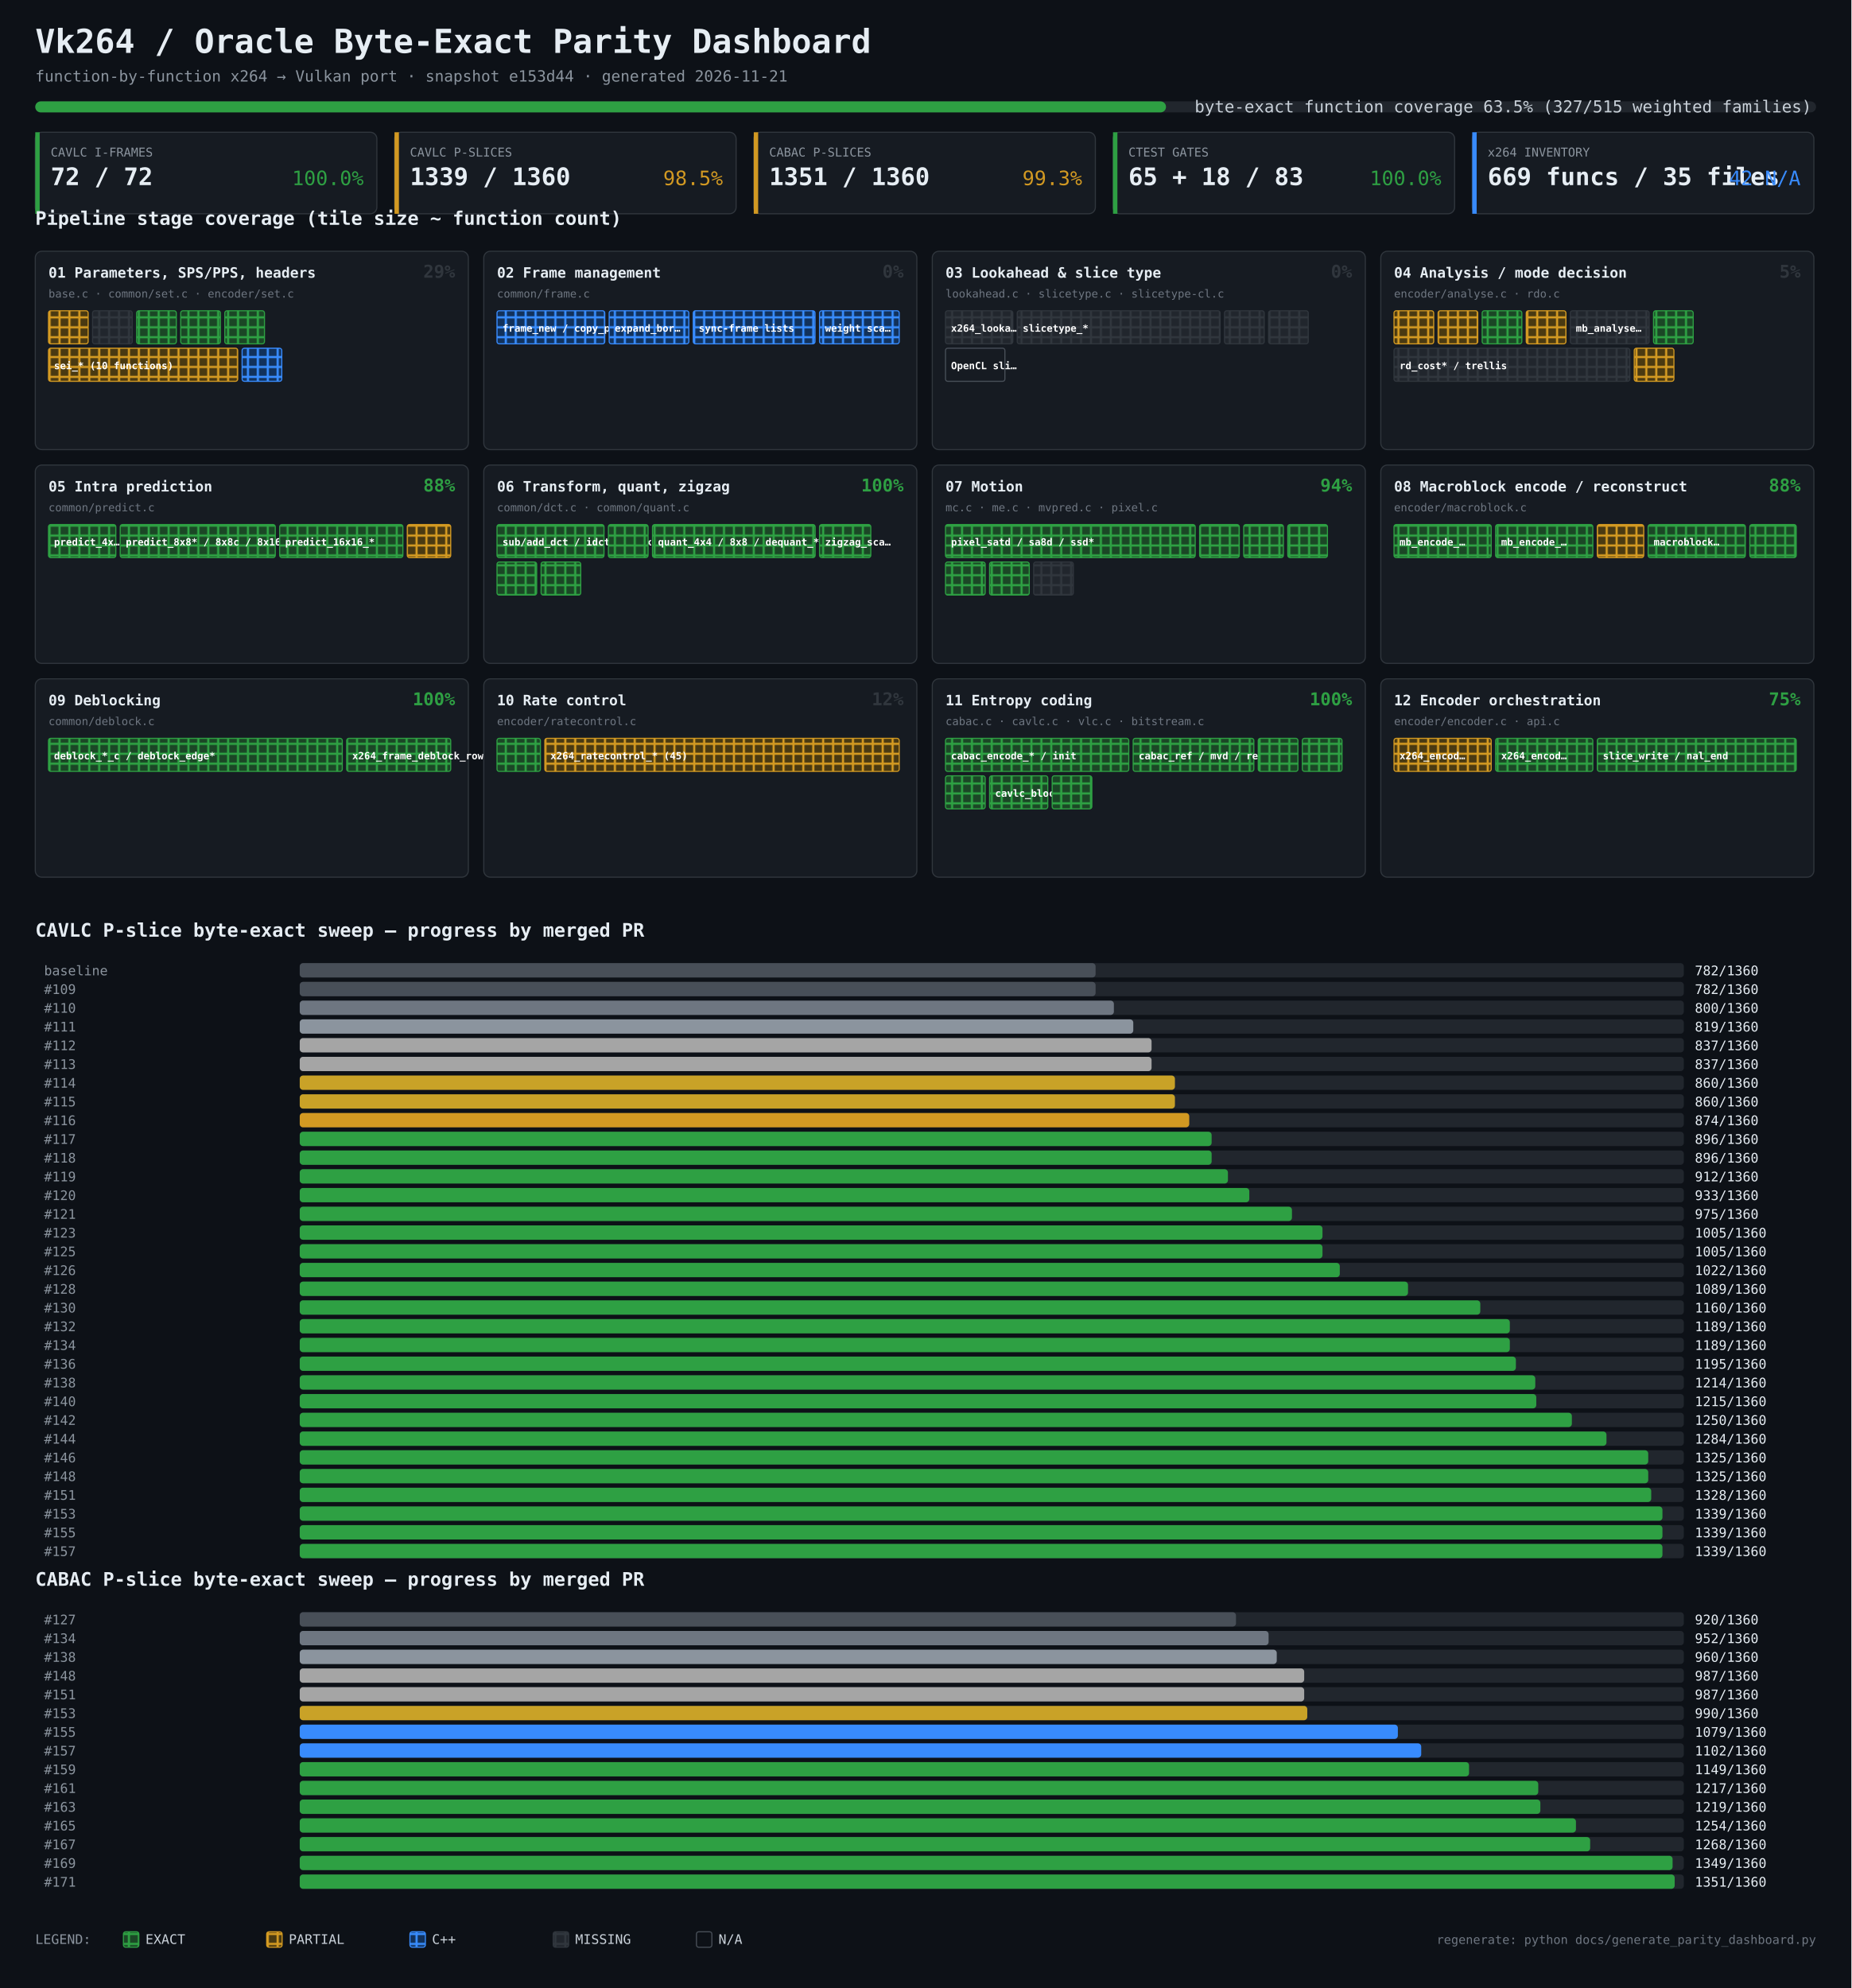
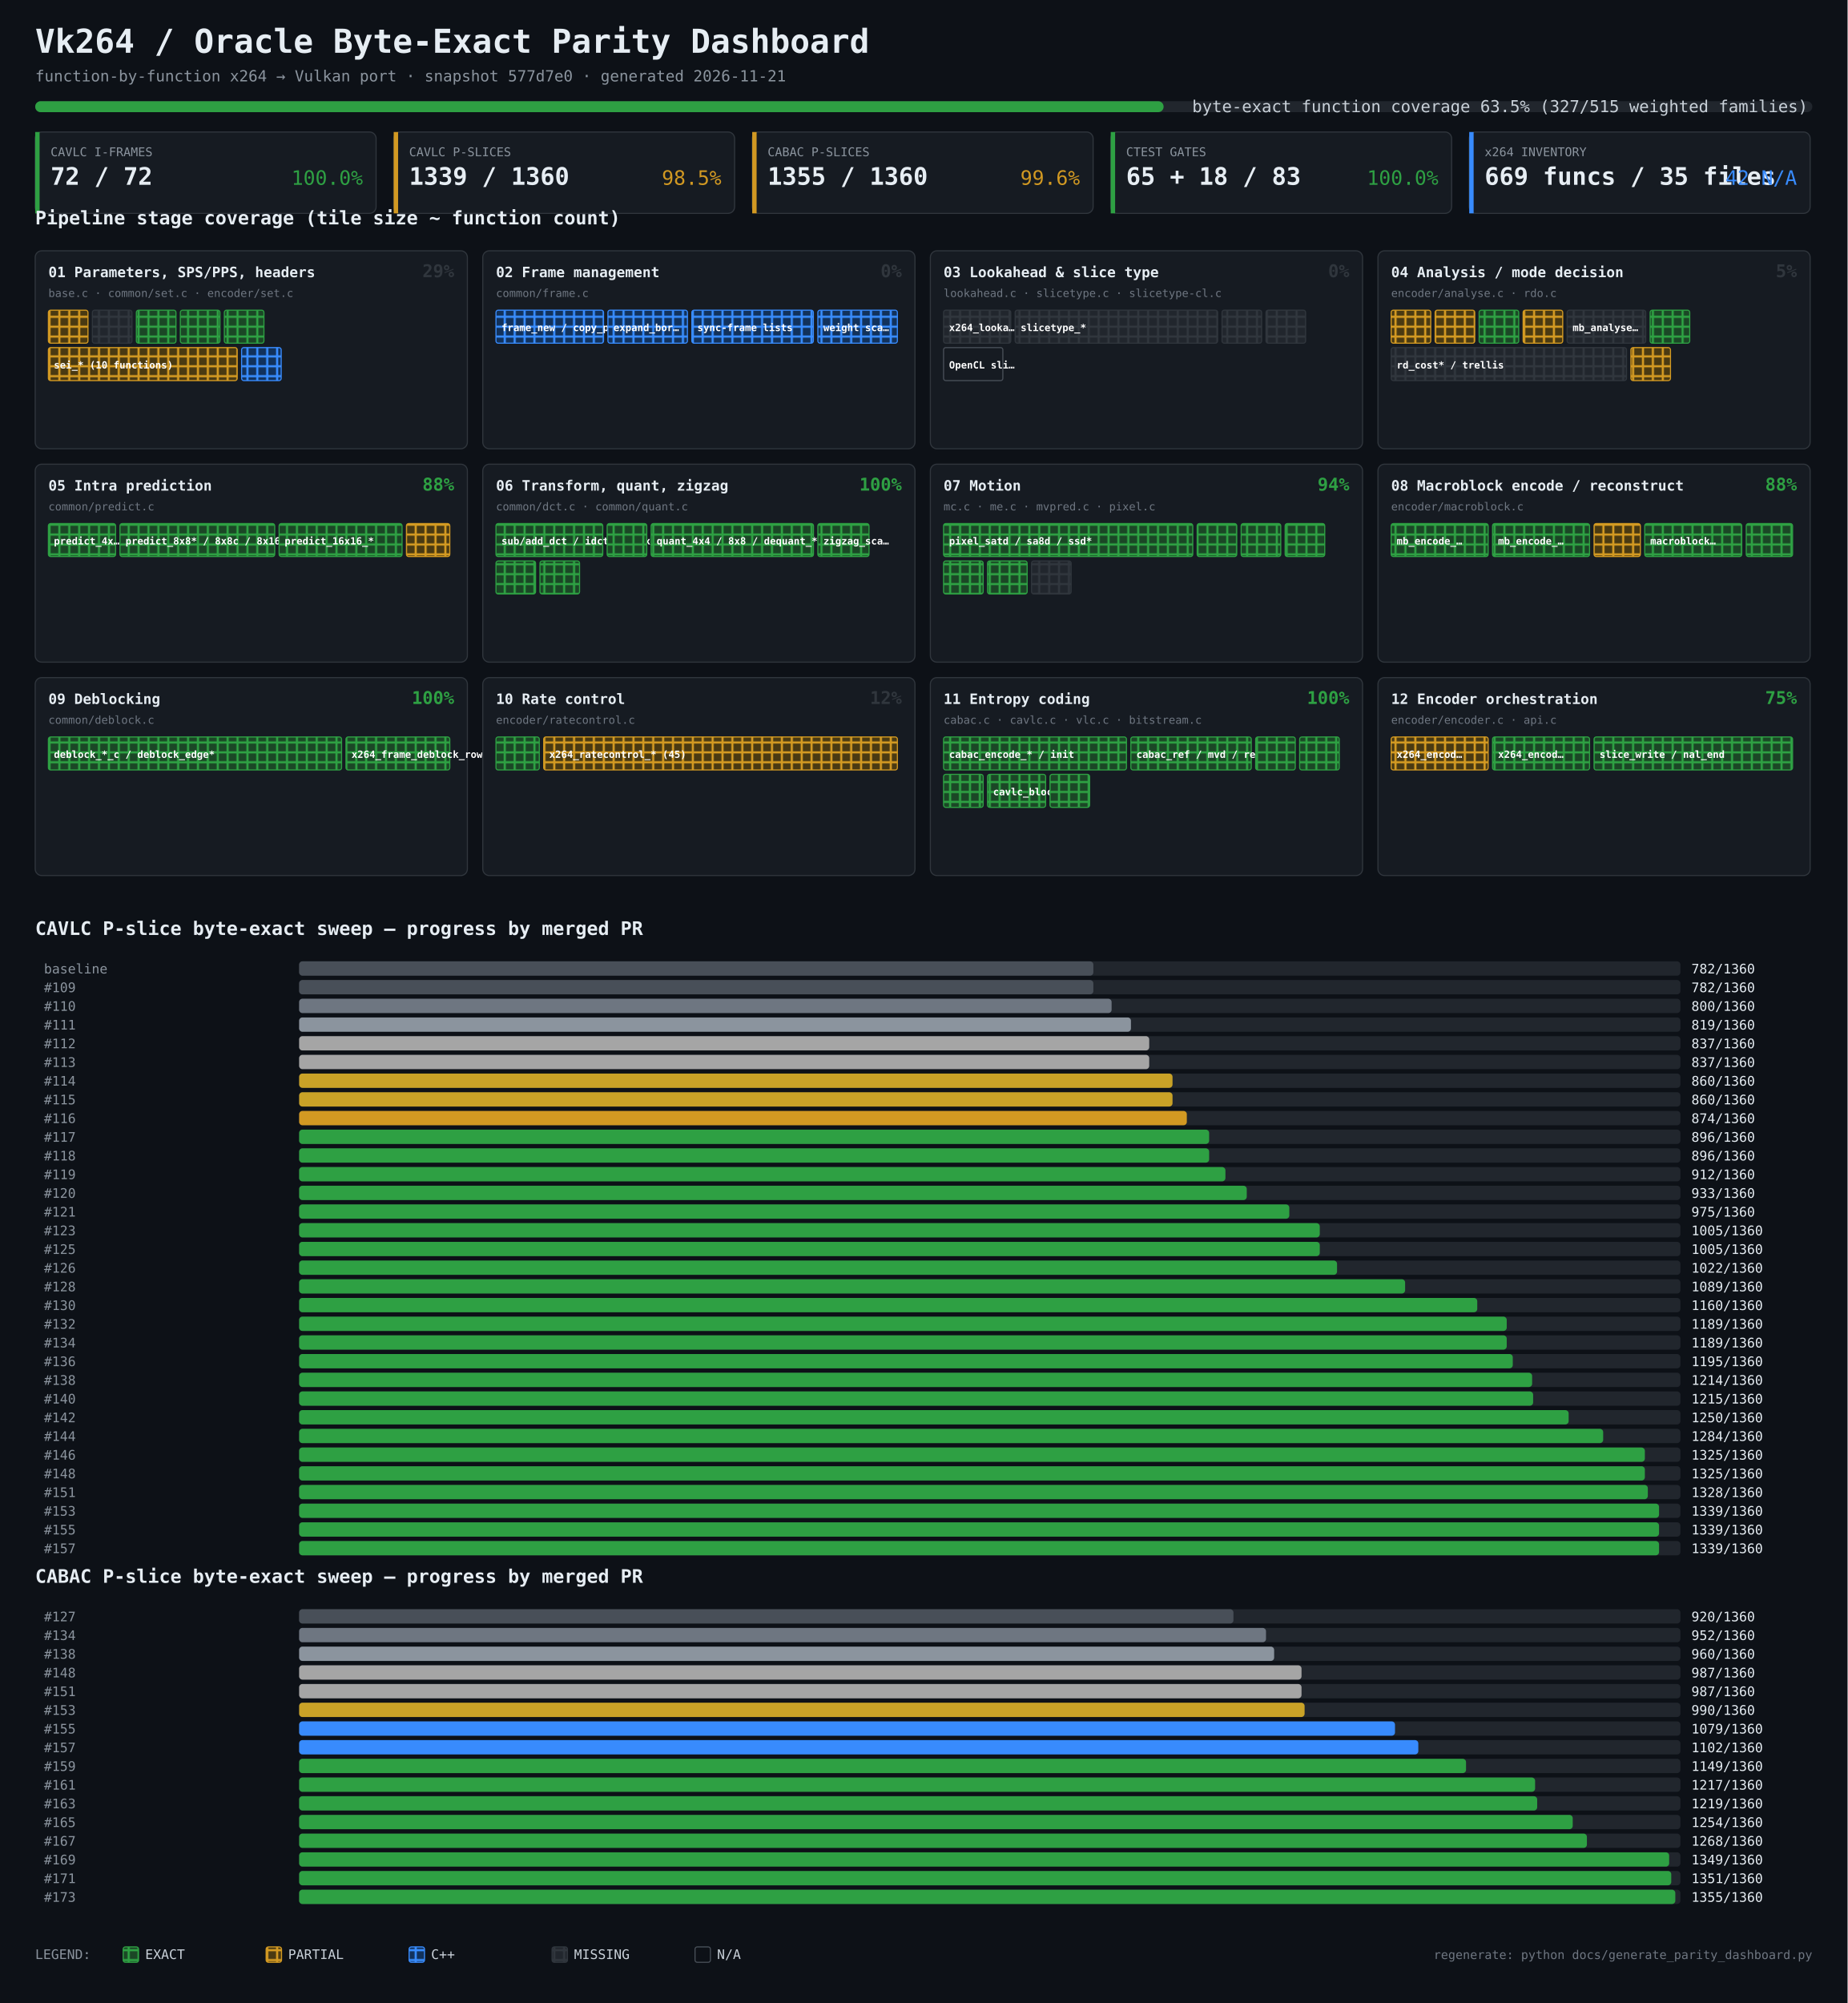
- <svg xmlns="http://www.w3.org/2000/svg" width="1680" height="1804" viewBox="0 0 1680 1804" font-family="Consolas, SFMono-Regular, Menlo, monospace">
+ <svg xmlns="http://www.w3.org/2000/svg" width="1680" height="1821" viewBox="0 0 1680 1821" font-family="Consolas, SFMono-Regular, Menlo, monospace">
  <defs>
    <pattern id="grid-exact" width="9" height="9" patternUnits="userSpaceOnUse">
      <rect width="9" height="9" fill="#2ea043" />
      <rect x="1" y="1" width="7" height="7" fill="#1b4726" />
    </pattern>
    <pattern id="grid-partial" width="9" height="9" patternUnits="userSpaceOnUse">
      <rect width="9" height="9" fill="#d29922" />
      <rect x="1" y="1" width="7" height="7" fill="#4a3a12" />
    </pattern>
    <pattern id="grid-cpp" width="9" height="9" patternUnits="userSpaceOnUse">
      <rect width="9" height="9" fill="#388bfd" />
      <rect x="1" y="1" width="7" height="7" fill="#12325c" />
    </pattern>
    <pattern id="grid-missing" width="9" height="9" patternUnits="userSpaceOnUse">
      <rect width="9" height="9" fill="#30363d" />
      <rect x="1" y="1" width="7" height="7" fill="#21262d" />
    </pattern>
    <pattern id="grid-na" width="9" height="9" patternUnits="userSpaceOnUse">
      <rect width="9" height="9" fill="#484f58" />
      <rect x="1" y="1" width="7" height="7" fill="#262b33" />
    </pattern>
  </defs>
-   <rect width="1680" height="1804" fill="#0d1117" />
+   <rect width="1680" height="1821" fill="#0d1117" />
  <text x="32" y="48" fill="#e6edf3" font-size="30" font-weight="bold">Vk264 / Oracle Byte-Exact Parity Dashboard</text>
-   <text x="32" y="74" fill="#8b949e" font-size="14">function-by-function x264 → Vulkan port · snapshot e153d44 · generated 2026-11-21</text>
+   <text x="32" y="74" fill="#8b949e" font-size="14">function-by-function x264 → Vulkan port · snapshot 577d7e0 · generated 2026-11-21</text>
  <rect x="32" y="92" width="1616" height="10" fill="#21262d" rx="5" />
  <rect x="32" y="92" width="1026.1" height="10" fill="#2ea043" rx="5" />
  <text x="1644" y="102" fill="#c9d1d9" font-size="15" text-anchor="end">byte-exact function coverage 63.5% (327/515 weighted families)</text>
  <rect x="32" y="120" width="310" height="74" fill="#161b22" stroke="#30363d" rx="6" />
  <rect x="32" y="120" width="4" height="74" fill="#2ea043" />
  <text x="46" y="142" fill="#8b949e" font-size="11">CAVLC I-FRAMES</text>
  <text x="46" y="168" fill="#e6edf3" font-size="22" font-weight="bold">72 / 72</text>
  <text x="330" y="168" fill="#2ea043" font-size="18" text-anchor="end">100.0%</text>
  <rect x="358" y="120" width="310" height="74" fill="#161b22" stroke="#30363d" rx="6" />
  <rect x="358" y="120" width="4" height="74" fill="#d29922" />
  <text x="372" y="142" fill="#8b949e" font-size="11">CAVLC P-SLICES</text>
  <text x="372" y="168" fill="#e6edf3" font-size="22" font-weight="bold">1339 / 1360</text>
  <text x="656" y="168" fill="#d29922" font-size="18" text-anchor="end">98.5%</text>
  <rect x="684" y="120" width="310" height="74" fill="#161b22" stroke="#30363d" rx="6" />
  <rect x="684" y="120" width="4" height="74" fill="#d29922" />
  <text x="698" y="142" fill="#8b949e" font-size="11">CABAC P-SLICES</text>
-   <text x="698" y="168" fill="#e6edf3" font-size="22" font-weight="bold">1351 / 1360</text>
-   <text x="982" y="168" fill="#d29922" font-size="18" text-anchor="end">99.3%</text>
+   <text x="698" y="168" fill="#e6edf3" font-size="22" font-weight="bold">1355 / 1360</text>
+   <text x="982" y="168" fill="#d29922" font-size="18" text-anchor="end">99.6%</text>
  <rect x="1010" y="120" width="310" height="74" fill="#161b22" stroke="#30363d" rx="6" />
  <rect x="1010" y="120" width="4" height="74" fill="#2ea043" />
  <text x="1024" y="142" fill="#8b949e" font-size="11">CTEST GATES</text>
  <text x="1024" y="168" fill="#e6edf3" font-size="22" font-weight="bold">65 + 18 / 83</text>
  <text x="1308" y="168" fill="#2ea043" font-size="18" text-anchor="end">100.0%</text>
  <rect x="1336" y="120" width="310" height="74" fill="#161b22" stroke="#30363d" rx="6" />
  <rect x="1336" y="120" width="4" height="74" fill="#388bfd" />
  <text x="1350" y="142" fill="#8b949e" font-size="11">x264 INVENTORY</text>
  <text x="1350" y="168" fill="#e6edf3" font-size="22" font-weight="bold">669 funcs / 35 files</text>
  <text x="1634" y="168" fill="#388bfd" font-size="18" text-anchor="end">42 N/A</text>
  <text x="32" y="204" fill="#e6edf3" font-size="17" font-weight="bold">Pipeline stage coverage (tile size ~ function count)</text>
  <rect x="32" y="228" width="393" height="180" fill="#161b22" stroke="#30363d" rx="6" />
  <text x="44" y="252" fill="#e6edf3" font-size="13" font-weight="bold">01  Parameters, SPS/PPS, headers</text>
  <text x="44" y="270" fill="#6e7681" font-size="10">base.c · common/set.c · encoder/set.c</text>
  <text x="413" y="252" fill="#30363d" font-size="16" font-weight="bold" text-anchor="end">29%</text>
  <rect x="44.0" y="282" width="36.0" height="30" fill="url(#grid-partial)" stroke="#d29922" rx="2" />
  <rect x="84.0" y="282" width="36.0" height="30" fill="url(#grid-missing)" stroke="#30363d" rx="2" />
  <rect x="124.0" y="282" width="36.0" height="30" fill="url(#grid-exact)" stroke="#2ea043" rx="2" />
  <rect x="164.0" y="282" width="36.0" height="30" fill="url(#grid-exact)" stroke="#2ea043" rx="2" />
  <rect x="204.0" y="282" width="36.0" height="30" fill="url(#grid-exact)" stroke="#2ea043" rx="2" />
  <rect x="44.0" y="316" width="171.7" height="30" fill="url(#grid-partial)" stroke="#d29922" rx="2" />
  <text x="49.0" y="335" fill="#ffffff" font-size="9" font-weight="bold">sei_* (10 functions)</text>
  <rect x="219.7" y="316" width="36.0" height="30" fill="url(#grid-cpp)" stroke="#388bfd" rx="2" />
  <rect x="439" y="228" width="393" height="180" fill="#161b22" stroke="#30363d" rx="6" />
  <text x="451" y="252" fill="#e6edf3" font-size="13" font-weight="bold">02  Frame management</text>
  <text x="451" y="270" fill="#6e7681" font-size="10">common/frame.c</text>
  <text x="820" y="252" fill="#30363d" font-size="16" font-weight="bold" text-anchor="end">0%</text>
  <rect x="451.0" y="282" width="97.8" height="30" fill="url(#grid-cpp)" stroke="#388bfd" rx="2" />
  <text x="456.0" y="301" fill="#ffffff" font-size="9" font-weight="bold">frame_new / copy_picture</text>
  <rect x="552.8" y="282" width="72.3" height="30" fill="url(#grid-cpp)" stroke="#388bfd" rx="2" />
  <text x="557.8" y="301" fill="#ffffff" font-size="9" font-weight="bold">expand_bor…</text>
  <rect x="629.1" y="282" width="110.5" height="30" fill="url(#grid-cpp)" stroke="#388bfd" rx="2" />
  <text x="634.1" y="301" fill="#ffffff" font-size="9" font-weight="bold">sync-frame lists</text>
  <rect x="743.7" y="282" width="72.3" height="30" fill="url(#grid-cpp)" stroke="#388bfd" rx="2" />
  <text x="748.7" y="301" fill="#ffffff" font-size="9" font-weight="bold">weight sca…</text>
  <rect x="846" y="228" width="393" height="180" fill="#161b22" stroke="#30363d" rx="6" />
  <text x="858" y="252" fill="#e6edf3" font-size="13" font-weight="bold">03  Lookahead &amp; slice type</text>
  <text x="858" y="270" fill="#6e7681" font-size="10">lookahead.c · slicetype.c · slicetype-cl.c</text>
  <text x="1227" y="252" fill="#30363d" font-size="16" font-weight="bold" text-anchor="end">0%</text>
  <rect x="858.0" y="282" width="61.1" height="30" fill="url(#grid-missing)" stroke="#30363d" rx="2" />
  <text x="863.0" y="301" fill="#ffffff" font-size="9" font-weight="bold">x264_looka…</text>
  <rect x="923.1" y="282" width="184.1" height="30" fill="url(#grid-missing)" stroke="#30363d" rx="2" />
  <text x="928.1" y="301" fill="#ffffff" font-size="9" font-weight="bold">slicetype_*</text>
  <rect x="1111.2" y="282" width="36.0" height="30" fill="url(#grid-missing)" stroke="#30363d" rx="2" />
  <rect x="1151.2" y="282" width="36.0" height="30" fill="url(#grid-missing)" stroke="#30363d" rx="2" />
  <rect x="858.0" y="316" width="53.9" height="30" fill="url(#grid-n/a)" stroke="#484f58" rx="2" />
  <text x="863.0" y="335" fill="#ffffff" font-size="9" font-weight="bold">OpenCL sli…</text>
  <rect x="1253" y="228" width="393" height="180" fill="#161b22" stroke="#30363d" rx="6" />
  <text x="1265" y="252" fill="#e6edf3" font-size="13" font-weight="bold">04  Analysis / mode decision</text>
  <text x="1265" y="270" fill="#6e7681" font-size="10">encoder/analyse.c · rdo.c</text>
  <text x="1634" y="252" fill="#30363d" font-size="16" font-weight="bold" text-anchor="end">5%</text>
  <rect x="1265.0" y="282" width="36.0" height="30" fill="url(#grid-partial)" stroke="#d29922" rx="2" />
  <rect x="1305.0" y="282" width="36.0" height="30" fill="url(#grid-partial)" stroke="#d29922" rx="2" />
  <rect x="1345.0" y="282" width="36.0" height="30" fill="url(#grid-exact)" stroke="#2ea043" rx="2" />
  <rect x="1385.0" y="282" width="36.0" height="30" fill="url(#grid-partial)" stroke="#d29922" rx="2" />
  <rect x="1425.0" y="282" width="71.5" height="30" fill="url(#grid-missing)" stroke="#30363d" rx="2" />
  <text x="1430.0" y="301" fill="#ffffff" font-size="9" font-weight="bold">mb_analyse…</text>
  <rect x="1500.5" y="282" width="36.0" height="30" fill="url(#grid-exact)" stroke="#2ea043" rx="2" />
  <rect x="1265.0" y="316" width="214.0" height="30" fill="url(#grid-missing)" stroke="#30363d" rx="2" />
  <text x="1270.0" y="335" fill="#ffffff" font-size="9" font-weight="bold">rd_cost* / trellis</text>
  <rect x="1483.0" y="316" width="36.0" height="30" fill="url(#grid-partial)" stroke="#d29922" rx="2" />
  <rect x="32" y="422" width="393" height="180" fill="#161b22" stroke="#30363d" rx="6" />
  <text x="44" y="446" fill="#e6edf3" font-size="13" font-weight="bold">05  Intra prediction</text>
  <text x="44" y="464" fill="#6e7681" font-size="10">common/predict.c</text>
  <text x="413" y="446" fill="#2ea043" font-size="16" font-weight="bold" text-anchor="end">88%</text>
  <rect x="44.0" y="476" width="61.1" height="30" fill="url(#grid-exact)" stroke="#2ea043" rx="2" />
  <text x="49.0" y="495" fill="#ffffff" font-size="9" font-weight="bold">predict_4x…</text>
  <rect x="109.1" y="476" width="140.7" height="30" fill="url(#grid-exact)" stroke="#2ea043" rx="2" />
  <text x="114.1" y="495" fill="#ffffff" font-size="9" font-weight="bold">predict_8x8* / 8x8c / 8x16c</text>
  <rect x="253.8" y="476" width="111.8" height="30" fill="url(#grid-exact)" stroke="#2ea043" rx="2" />
  <text x="258.8" y="495" fill="#ffffff" font-size="9" font-weight="bold">predict_16x16_*</text>
  <rect x="369.6" y="476" width="39.4" height="30" fill="url(#grid-partial)" stroke="#d29922" rx="2" />
  <rect x="439" y="422" width="393" height="180" fill="#161b22" stroke="#30363d" rx="6" />
  <text x="451" y="446" fill="#e6edf3" font-size="13" font-weight="bold">06  Transform, quant, zigzag</text>
  <text x="451" y="464" fill="#6e7681" font-size="10">common/dct.c · common/quant.c</text>
  <text x="820" y="446" fill="#2ea043" font-size="16" font-weight="bold" text-anchor="end">100%</text>
  <rect x="451.0" y="476" width="97.1" height="30" fill="url(#grid-exact)" stroke="#2ea043" rx="2" />
  <text x="456.0" y="495" fill="#ffffff" font-size="9" font-weight="bold">sub/add_dct / idct 4x4,8x8,16x16</text>
  <rect x="552.1" y="476" width="36.0" height="30" fill="url(#grid-exact)" stroke="#2ea043" rx="2" />
  <rect x="592.1" y="476" width="147.6" height="30" fill="url(#grid-exact)" stroke="#2ea043" rx="2" />
  <text x="597.1" y="495" fill="#ffffff" font-size="9" font-weight="bold">quant_4x4 / 8x8 / dequant_*</text>
  <rect x="743.7" y="476" width="46.5" height="30" fill="url(#grid-exact)" stroke="#2ea043" rx="2" />
  <text x="748.7" y="495" fill="#ffffff" font-size="9" font-weight="bold">zigzag_sca…</text>
  <rect x="451.0" y="510" width="36.0" height="30" fill="url(#grid-exact)" stroke="#2ea043" rx="2" />
  <rect x="491.0" y="510" width="36.0" height="30" fill="url(#grid-exact)" stroke="#2ea043" rx="2" />
  <rect x="846" y="422" width="393" height="180" fill="#161b22" stroke="#30363d" rx="6" />
  <text x="858" y="446" fill="#e6edf3" font-size="13" font-weight="bold">07  Motion</text>
  <text x="858" y="464" fill="#6e7681" font-size="10">mc.c · me.c · mvpred.c · pixel.c</text>
  <text x="1227" y="446" fill="#2ea043" font-size="16" font-weight="bold" text-anchor="end">94%</text>
  <rect x="858.0" y="476" width="226.6" height="30" fill="url(#grid-exact)" stroke="#2ea043" rx="2" />
  <text x="863.0" y="495" fill="#ffffff" font-size="9" font-weight="bold">pixel_satd / sa8d / ssd*</text>
  <rect x="1088.6" y="476" width="36.0" height="30" fill="url(#grid-exact)" stroke="#2ea043" rx="2" />
  <rect x="1128.6" y="476" width="36.0" height="30" fill="url(#grid-exact)" stroke="#2ea043" rx="2" />
  <rect x="1168.6" y="476" width="36.0" height="30" fill="url(#grid-exact)" stroke="#2ea043" rx="2" />
  <rect x="858.0" y="510" width="36.0" height="30" fill="url(#grid-exact)" stroke="#2ea043" rx="2" />
  <rect x="898.0" y="510" width="36.0" height="30" fill="url(#grid-exact)" stroke="#2ea043" rx="2" />
  <rect x="938.0" y="510" width="36.0" height="30" fill="url(#grid-missing)" stroke="#30363d" rx="2" />
  <rect x="1253" y="422" width="393" height="180" fill="#161b22" stroke="#30363d" rx="6" />
  <text x="1265" y="446" fill="#e6edf3" font-size="13" font-weight="bold">08  Macroblock encode / reconstruct</text>
  <text x="1265" y="464" fill="#6e7681" font-size="10">encoder/macroblock.c</text>
  <text x="1634" y="446" fill="#2ea043" font-size="16" font-weight="bold" text-anchor="end">88%</text>
  <rect x="1265.0" y="476" width="88.2" height="30" fill="url(#grid-exact)" stroke="#2ea043" rx="2" />
  <text x="1270.0" y="495" fill="#ffffff" font-size="9" font-weight="bold">mb_encode_…</text>
  <rect x="1357.2" y="476" width="88.2" height="30" fill="url(#grid-exact)" stroke="#2ea043" rx="2" />
  <text x="1362.2" y="495" fill="#ffffff" font-size="9" font-weight="bold">mb_encode_…</text>
  <rect x="1449.5" y="476" width="42.1" height="30" fill="url(#grid-partial)" stroke="#d29922" rx="2" />
  <rect x="1495.6" y="476" width="88.2" height="30" fill="url(#grid-exact)" stroke="#2ea043" rx="2" />
  <text x="1500.6" y="495" fill="#ffffff" font-size="9" font-weight="bold">macroblock…</text>
  <rect x="1587.9" y="476" width="42.1" height="30" fill="url(#grid-exact)" stroke="#2ea043" rx="2" />
  <rect x="32" y="616" width="393" height="180" fill="#161b22" stroke="#30363d" rx="6" />
  <text x="44" y="640" fill="#e6edf3" font-size="13" font-weight="bold">09  Deblocking</text>
  <text x="44" y="658" fill="#6e7681" font-size="10">common/deblock.c</text>
  <text x="413" y="640" fill="#2ea043" font-size="16" font-weight="bold" text-anchor="end">100%</text>
  <rect x="44.0" y="670" width="266.6" height="30" fill="url(#grid-exact)" stroke="#2ea043" rx="2" />
  <text x="49.0" y="689" fill="#ffffff" font-size="9" font-weight="bold">deblock_*_c / deblock_edge*</text>
  <rect x="314.6" y="670" width="94.4" height="30" fill="url(#grid-exact)" stroke="#2ea043" rx="2" />
  <text x="319.6" y="689" fill="#ffffff" font-size="9" font-weight="bold">x264_frame_deblock_row</text>
  <rect x="439" y="616" width="393" height="180" fill="#161b22" stroke="#30363d" rx="6" />
  <text x="451" y="640" fill="#e6edf3" font-size="13" font-weight="bold">10  Rate control</text>
  <text x="451" y="658" fill="#6e7681" font-size="10">encoder/ratecontrol.c</text>
  <text x="820" y="640" fill="#30363d" font-size="16" font-weight="bold" text-anchor="end">12%</text>
  <rect x="451.0" y="670" width="39.4" height="30" fill="url(#grid-exact)" stroke="#2ea043" rx="2" />
  <rect x="494.4" y="670" width="321.6" height="30" fill="url(#grid-partial)" stroke="#d29922" rx="2" />
  <text x="499.4" y="689" fill="#ffffff" font-size="9" font-weight="bold">x264_ratecontrol_* (45)</text>
  <rect x="846" y="616" width="393" height="180" fill="#161b22" stroke="#30363d" rx="6" />
  <text x="858" y="640" fill="#e6edf3" font-size="13" font-weight="bold">11  Entropy coding</text>
  <text x="858" y="658" fill="#6e7681" font-size="10">cabac.c · cavlc.c · vlc.c · bitstream.c</text>
  <text x="1227" y="640" fill="#2ea043" font-size="16" font-weight="bold" text-anchor="end">100%</text>
  <rect x="858.0" y="670" width="166.3" height="30" fill="url(#grid-exact)" stroke="#2ea043" rx="2" />
  <text x="863.0" y="689" fill="#ffffff" font-size="9" font-weight="bold">cabac_encode_* / init</text>
  <rect x="1028.3" y="670" width="109.5" height="30" fill="url(#grid-exact)" stroke="#2ea043" rx="2" />
  <text x="1033.3" y="689" fill="#ffffff" font-size="9" font-weight="bold">cabac_ref / mvd / residual</text>
  <rect x="1141.8" y="670" width="36.0" height="30" fill="url(#grid-exact)" stroke="#2ea043" rx="2" />
  <rect x="1181.8" y="670" width="36.0" height="30" fill="url(#grid-exact)" stroke="#2ea043" rx="2" />
  <rect x="858.0" y="704" width="36.0" height="30" fill="url(#grid-exact)" stroke="#2ea043" rx="2" />
  <rect x="898.0" y="704" width="52.8" height="30" fill="url(#grid-exact)" stroke="#2ea043" rx="2" />
  <text x="903.0" y="723" fill="#ffffff" font-size="9" font-weight="bold">cavlc_bloc…</text>
  <rect x="954.8" y="704" width="36.0" height="30" fill="url(#grid-exact)" stroke="#2ea043" rx="2" />
  <rect x="1253" y="616" width="393" height="180" fill="#161b22" stroke="#30363d" rx="6" />
  <text x="1265" y="640" fill="#e6edf3" font-size="13" font-weight="bold">12  Encoder orchestration</text>
  <text x="1265" y="658" fill="#6e7681" font-size="10">encoder/encoder.c · api.c</text>
  <text x="1634" y="640" fill="#2ea043" font-size="16" font-weight="bold" text-anchor="end">75%</text>
  <rect x="1265.0" y="670" width="88.2" height="30" fill="url(#grid-partial)" stroke="#d29922" rx="2" />
  <text x="1270.0" y="689" fill="#ffffff" font-size="9" font-weight="bold">x264_encod…</text>
  <rect x="1357.2" y="670" width="88.2" height="30" fill="url(#grid-exact)" stroke="#2ea043" rx="2" />
  <text x="1362.2" y="689" fill="#ffffff" font-size="9" font-weight="bold">x264_encod…</text>
  <rect x="1449.5" y="670" width="180.5" height="30" fill="url(#grid-exact)" stroke="#2ea043" rx="2" />
  <text x="1454.5" y="689" fill="#ffffff" font-size="9" font-weight="bold">slice_write / nal_end</text>
  <text x="32" y="850" fill="#e6edf3" font-size="17" font-weight="bold">CAVLC P-slice byte-exact sweep — progress by merged PR</text>
  <text x="40" y="885" fill="#8b949e" font-size="12">baseline</text>
  <rect x="272" y="874" width="1256" height="13" fill="#21262d" rx="3" />
  <rect x="272" y="874" width="722.2" height="13" fill="#484f58" rx="3" />
  <text x="1538" y="885" fill="#e6edf3" font-size="12">782/1360</text>
  <text x="40" y="902" fill="#8b949e" font-size="12">#109</text>
  <rect x="272" y="891" width="1256" height="13" fill="#21262d" rx="3" />
  <rect x="272" y="891" width="722.2" height="13" fill="#484f58" rx="3" />
  <text x="1538" y="902" fill="#e6edf3" font-size="12">782/1360</text>
  <text x="40" y="919" fill="#8b949e" font-size="12">#110</text>
  <rect x="272" y="908" width="1256" height="13" fill="#21262d" rx="3" />
  <rect x="272" y="908" width="738.8" height="13" fill="#6e7681" rx="3" />
  <text x="1538" y="919" fill="#e6edf3" font-size="12">800/1360</text>
  <text x="40" y="936" fill="#8b949e" font-size="12">#111</text>
  <rect x="272" y="925" width="1256" height="13" fill="#21262d" rx="3" />
  <rect x="272" y="925" width="756.4" height="13" fill="#8b949e" rx="3" />
  <text x="1538" y="936" fill="#e6edf3" font-size="12">819/1360</text>
  <text x="40" y="953" fill="#8b949e" font-size="12">#112</text>
  <rect x="272" y="942" width="1256" height="13" fill="#21262d" rx="3" />
  <rect x="272" y="942" width="773.0" height="13" fill="#a5a5a5" rx="3" />
  <text x="1538" y="953" fill="#e6edf3" font-size="12">837/1360</text>
  <text x="40" y="970" fill="#8b949e" font-size="12">#113</text>
  <rect x="272" y="959" width="1256" height="13" fill="#21262d" rx="3" />
  <rect x="272" y="959" width="773.0" height="13" fill="#a5a5a5" rx="3" />
  <text x="1538" y="970" fill="#e6edf3" font-size="12">837/1360</text>
  <text x="40" y="987" fill="#8b949e" font-size="12">#114</text>
  <rect x="272" y="976" width="1256" height="13" fill="#21262d" rx="3" />
  <rect x="272" y="976" width="794.2" height="13" fill="#c9a227" rx="3" />
  <text x="1538" y="987" fill="#e6edf3" font-size="12">860/1360</text>
  <text x="40" y="1004" fill="#8b949e" font-size="12">#115</text>
  <rect x="272" y="993" width="1256" height="13" fill="#21262d" rx="3" />
  <rect x="272" y="993" width="794.2" height="13" fill="#c9a227" rx="3" />
  <text x="1538" y="1004" fill="#e6edf3" font-size="12">860/1360</text>
  <text x="40" y="1021" fill="#8b949e" font-size="12">#116</text>
  <rect x="272" y="1010" width="1256" height="13" fill="#21262d" rx="3" />
  <rect x="272" y="1010" width="807.2" height="13" fill="#d29922" rx="3" />
  <text x="1538" y="1021" fill="#e6edf3" font-size="12">874/1360</text>
  <text x="40" y="1038" fill="#8b949e" font-size="12">#117</text>
  <rect x="272" y="1027" width="1256" height="13" fill="#21262d" rx="3" />
  <rect x="272" y="1027" width="827.5" height="13" fill="#2ea043" rx="3" />
  <text x="1538" y="1038" fill="#e6edf3" font-size="12">896/1360</text>
  <text x="40" y="1055" fill="#8b949e" font-size="12">#118</text>
  <rect x="272" y="1044" width="1256" height="13" fill="#21262d" rx="3" />
  <rect x="272" y="1044" width="827.5" height="13" fill="#2ea043" rx="3" />
  <text x="1538" y="1055" fill="#e6edf3" font-size="12">896/1360</text>
  <text x="40" y="1072" fill="#8b949e" font-size="12">#119</text>
  <rect x="272" y="1061" width="1256" height="13" fill="#21262d" rx="3" />
  <rect x="272" y="1061" width="842.3" height="13" fill="#2ea043" rx="3" />
  <text x="1538" y="1072" fill="#e6edf3" font-size="12">912/1360</text>
  <text x="40" y="1089" fill="#8b949e" font-size="12">#120</text>
  <rect x="272" y="1078" width="1256" height="13" fill="#21262d" rx="3" />
  <rect x="272" y="1078" width="861.7" height="13" fill="#2ea043" rx="3" />
  <text x="1538" y="1089" fill="#e6edf3" font-size="12">933/1360</text>
  <text x="40" y="1106" fill="#8b949e" font-size="12">#121</text>
  <rect x="272" y="1095" width="1256" height="13" fill="#21262d" rx="3" />
  <rect x="272" y="1095" width="900.4" height="13" fill="#2ea043" rx="3" />
  <text x="1538" y="1106" fill="#e6edf3" font-size="12">975/1360</text>
  <text x="40" y="1123" fill="#8b949e" font-size="12">#123</text>
  <rect x="272" y="1112" width="1256" height="13" fill="#21262d" rx="3" />
  <rect x="272" y="1112" width="928.1" height="13" fill="#2ea043" rx="3" />
  <text x="1538" y="1123" fill="#e6edf3" font-size="12">1005/1360</text>
  <text x="40" y="1140" fill="#8b949e" font-size="12">#125</text>
  <rect x="272" y="1129" width="1256" height="13" fill="#21262d" rx="3" />
  <rect x="272" y="1129" width="928.1" height="13" fill="#2ea043" rx="3" />
  <text x="1538" y="1140" fill="#e6edf3" font-size="12">1005/1360</text>
  <text x="40" y="1157" fill="#8b949e" font-size="12">#126</text>
  <rect x="272" y="1146" width="1256" height="13" fill="#21262d" rx="3" />
  <rect x="272" y="1146" width="943.8" height="13" fill="#2ea043" rx="3" />
  <text x="1538" y="1157" fill="#e6edf3" font-size="12">1022/1360</text>
  <text x="40" y="1174" fill="#8b949e" font-size="12">#128</text>
  <rect x="272" y="1163" width="1256" height="13" fill="#21262d" rx="3" />
  <rect x="272" y="1163" width="1005.7" height="13" fill="#2ea043" rx="3" />
  <text x="1538" y="1174" fill="#e6edf3" font-size="12">1089/1360</text>
  <text x="40" y="1191" fill="#8b949e" font-size="12">#130</text>
  <rect x="272" y="1180" width="1256" height="13" fill="#21262d" rx="3" />
  <rect x="272" y="1180" width="1071.3" height="13" fill="#2ea043" rx="3" />
  <text x="1538" y="1191" fill="#e6edf3" font-size="12">1160/1360</text>
  <text x="40" y="1208" fill="#8b949e" font-size="12">#132</text>
  <rect x="272" y="1197" width="1256" height="13" fill="#21262d" rx="3" />
  <rect x="272" y="1197" width="1098.1" height="13" fill="#2ea043" rx="3" />
  <text x="1538" y="1208" fill="#e6edf3" font-size="12">1189/1360</text>
  <text x="40" y="1225" fill="#8b949e" font-size="12">#134</text>
  <rect x="272" y="1214" width="1256" height="13" fill="#21262d" rx="3" />
  <rect x="272" y="1214" width="1098.1" height="13" fill="#2ea043" rx="3" />
  <text x="1538" y="1225" fill="#e6edf3" font-size="12">1189/1360</text>
  <text x="40" y="1242" fill="#8b949e" font-size="12">#136</text>
  <rect x="272" y="1231" width="1256" height="13" fill="#21262d" rx="3" />
  <rect x="272" y="1231" width="1103.6" height="13" fill="#2ea043" rx="3" />
  <text x="1538" y="1242" fill="#e6edf3" font-size="12">1195/1360</text>
  <text x="40" y="1259" fill="#8b949e" font-size="12">#138</text>
  <rect x="272" y="1248" width="1256" height="13" fill="#21262d" rx="3" />
  <rect x="272" y="1248" width="1121.2" height="13" fill="#2ea043" rx="3" />
  <text x="1538" y="1259" fill="#e6edf3" font-size="12">1214/1360</text>
  <text x="40" y="1276" fill="#8b949e" font-size="12">#140</text>
  <rect x="272" y="1265" width="1256" height="13" fill="#21262d" rx="3" />
  <rect x="272" y="1265" width="1122.1" height="13" fill="#2ea043" rx="3" />
  <text x="1538" y="1276" fill="#e6edf3" font-size="12">1215/1360</text>
  <text x="40" y="1293" fill="#8b949e" font-size="12">#142</text>
  <rect x="272" y="1282" width="1256" height="13" fill="#21262d" rx="3" />
  <rect x="272" y="1282" width="1154.4" height="13" fill="#2ea043" rx="3" />
  <text x="1538" y="1293" fill="#e6edf3" font-size="12">1250/1360</text>
  <text x="40" y="1310" fill="#8b949e" font-size="12">#144</text>
  <rect x="272" y="1299" width="1256" height="13" fill="#21262d" rx="3" />
  <rect x="272" y="1299" width="1185.8" height="13" fill="#2ea043" rx="3" />
  <text x="1538" y="1310" fill="#e6edf3" font-size="12">1284/1360</text>
  <text x="40" y="1327" fill="#8b949e" font-size="12">#146</text>
  <rect x="272" y="1316" width="1256" height="13" fill="#21262d" rx="3" />
  <rect x="272" y="1316" width="1223.7" height="13" fill="#2ea043" rx="3" />
  <text x="1538" y="1327" fill="#e6edf3" font-size="12">1325/1360</text>
  <text x="40" y="1344" fill="#8b949e" font-size="12">#148</text>
  <rect x="272" y="1333" width="1256" height="13" fill="#21262d" rx="3" />
  <rect x="272" y="1333" width="1223.7" height="13" fill="#2ea043" rx="3" />
  <text x="1538" y="1344" fill="#e6edf3" font-size="12">1325/1360</text>
  <text x="40" y="1361" fill="#8b949e" font-size="12">#151</text>
  <rect x="272" y="1350" width="1256" height="13" fill="#21262d" rx="3" />
  <rect x="272" y="1350" width="1226.4" height="13" fill="#2ea043" rx="3" />
  <text x="1538" y="1361" fill="#e6edf3" font-size="12">1328/1360</text>
  <text x="40" y="1378" fill="#8b949e" font-size="12">#153</text>
  <rect x="272" y="1367" width="1256" height="13" fill="#21262d" rx="3" />
  <rect x="272" y="1367" width="1236.6" height="13" fill="#2ea043" rx="3" />
  <text x="1538" y="1378" fill="#e6edf3" font-size="12">1339/1360</text>
  <text x="40" y="1395" fill="#8b949e" font-size="12">#155</text>
  <rect x="272" y="1384" width="1256" height="13" fill="#21262d" rx="3" />
  <rect x="272" y="1384" width="1236.6" height="13" fill="#2ea043" rx="3" />
  <text x="1538" y="1395" fill="#e6edf3" font-size="12">1339/1360</text>
  <text x="40" y="1412" fill="#8b949e" font-size="12">#157</text>
  <rect x="272" y="1401" width="1256" height="13" fill="#21262d" rx="3" />
  <rect x="272" y="1401" width="1236.6" height="13" fill="#2ea043" rx="3" />
  <text x="1538" y="1412" fill="#e6edf3" font-size="12">1339/1360</text>
  <text x="32" y="1439" fill="#e6edf3" font-size="17" font-weight="bold">CABAC P-slice byte-exact sweep — progress by merged PR</text>
  <text x="40" y="1474" fill="#8b949e" font-size="12">#127</text>
  <rect x="272" y="1463" width="1256" height="13" fill="#21262d" rx="3" />
  <rect x="272" y="1463" width="849.6" height="13" fill="#484f58" rx="3" />
  <text x="1538" y="1474" fill="#e6edf3" font-size="12">920/1360</text>
  <text x="40" y="1491" fill="#8b949e" font-size="12">#134</text>
  <rect x="272" y="1480" width="1256" height="13" fill="#21262d" rx="3" />
  <rect x="272" y="1480" width="879.2" height="13" fill="#6e7681" rx="3" />
  <text x="1538" y="1491" fill="#e6edf3" font-size="12">952/1360</text>
  <text x="40" y="1508" fill="#8b949e" font-size="12">#138</text>
  <rect x="272" y="1497" width="1256" height="13" fill="#21262d" rx="3" />
  <rect x="272" y="1497" width="886.6" height="13" fill="#8b949e" rx="3" />
  <text x="1538" y="1508" fill="#e6edf3" font-size="12">960/1360</text>
  <text x="40" y="1525" fill="#8b949e" font-size="12">#148</text>
  <rect x="272" y="1514" width="1256" height="13" fill="#21262d" rx="3" />
  <rect x="272" y="1514" width="911.5" height="13" fill="#a5a5a5" rx="3" />
  <text x="1538" y="1525" fill="#e6edf3" font-size="12">987/1360</text>
  <text x="40" y="1542" fill="#8b949e" font-size="12">#151</text>
  <rect x="272" y="1531" width="1256" height="13" fill="#21262d" rx="3" />
  <rect x="272" y="1531" width="911.5" height="13" fill="#a5a5a5" rx="3" />
  <text x="1538" y="1542" fill="#e6edf3" font-size="12">987/1360</text>
  <text x="40" y="1559" fill="#8b949e" font-size="12">#153</text>
  <rect x="272" y="1548" width="1256" height="13" fill="#21262d" rx="3" />
  <rect x="272" y="1548" width="914.3" height="13" fill="#c9a227" rx="3" />
  <text x="1538" y="1559" fill="#e6edf3" font-size="12">990/1360</text>
  <text x="40" y="1576" fill="#8b949e" font-size="12">#155</text>
  <rect x="272" y="1565" width="1256" height="13" fill="#21262d" rx="3" />
  <rect x="272" y="1565" width="996.5" height="13" fill="#388bfd" rx="3" />
  <text x="1538" y="1576" fill="#e6edf3" font-size="12">1079/1360</text>
  <text x="40" y="1593" fill="#8b949e" font-size="12">#157</text>
  <rect x="272" y="1582" width="1256" height="13" fill="#21262d" rx="3" />
  <rect x="272" y="1582" width="1017.7" height="13" fill="#388bfd" rx="3" />
  <text x="1538" y="1593" fill="#e6edf3" font-size="12">1102/1360</text>
  <text x="40" y="1610" fill="#8b949e" font-size="12">#159</text>
  <rect x="272" y="1599" width="1256" height="13" fill="#21262d" rx="3" />
  <rect x="272" y="1599" width="1061.1" height="13" fill="#2ea043" rx="3" />
  <text x="1538" y="1610" fill="#e6edf3" font-size="12">1149/1360</text>
  <text x="40" y="1627" fill="#8b949e" font-size="12">#161</text>
  <rect x="272" y="1616" width="1256" height="13" fill="#21262d" rx="3" />
  <rect x="272" y="1616" width="1123.9" height="13" fill="#2ea043" rx="3" />
  <text x="1538" y="1627" fill="#e6edf3" font-size="12">1217/1360</text>
  <text x="40" y="1644" fill="#8b949e" font-size="12">#163</text>
  <rect x="272" y="1633" width="1256" height="13" fill="#21262d" rx="3" />
  <rect x="272" y="1633" width="1125.8" height="13" fill="#2ea043" rx="3" />
  <text x="1538" y="1644" fill="#e6edf3" font-size="12">1219/1360</text>
  <text x="40" y="1661" fill="#8b949e" font-size="12">#165</text>
  <rect x="272" y="1650" width="1256" height="13" fill="#21262d" rx="3" />
  <rect x="272" y="1650" width="1158.1" height="13" fill="#2ea043" rx="3" />
  <text x="1538" y="1661" fill="#e6edf3" font-size="12">1254/1360</text>
  <text x="40" y="1678" fill="#8b949e" font-size="12">#167</text>
  <rect x="272" y="1667" width="1256" height="13" fill="#21262d" rx="3" />
  <rect x="272" y="1667" width="1171.0" height="13" fill="#2ea043" rx="3" />
  <text x="1538" y="1678" fill="#e6edf3" font-size="12">1268/1360</text>
  <text x="40" y="1695" fill="#8b949e" font-size="12">#169</text>
  <rect x="272" y="1684" width="1256" height="13" fill="#21262d" rx="3" />
  <rect x="272" y="1684" width="1245.8" height="13" fill="#2ea043" rx="3" />
  <text x="1538" y="1695" fill="#e6edf3" font-size="12">1349/1360</text>
  <text x="40" y="1712" fill="#8b949e" font-size="12">#171</text>
  <rect x="272" y="1701" width="1256" height="13" fill="#21262d" rx="3" />
  <rect x="272" y="1701" width="1247.7" height="13" fill="#2ea043" rx="3" />
  <text x="1538" y="1712" fill="#e6edf3" font-size="12">1351/1360</text>
-   <text x="32" y="1764" fill="#8b949e" font-size="12">LEGEND:</text>
-   <rect x="112" y="1753" width="14" height="14" fill="url(#grid-exact)" stroke="#2ea043" rx="2" />
-   <text x="132" y="1764" fill="#c9d1d9" font-size="12">EXACT</text>
-   <rect x="242" y="1753" width="14" height="14" fill="url(#grid-partial)" stroke="#d29922" rx="2" />
-   <text x="262" y="1764" fill="#c9d1d9" font-size="12">PARTIAL</text>
-   <rect x="372" y="1753" width="14" height="14" fill="url(#grid-cpp)" stroke="#388bfd" rx="2" />
-   <text x="392" y="1764" fill="#c9d1d9" font-size="12">C++</text>
-   <rect x="502" y="1753" width="14" height="14" fill="url(#grid-missing)" stroke="#30363d" rx="2" />
-   <text x="522" y="1764" fill="#c9d1d9" font-size="12">MISSING</text>
-   <rect x="632" y="1753" width="14" height="14" fill="url(#grid-n/a)" stroke="#484f58" rx="2" />
-   <text x="652" y="1764" fill="#c9d1d9" font-size="12">N/A</text>
-   <text x="1648" y="1764" fill="#6e7681" font-size="11" text-anchor="end">regenerate: python docs/generate_parity_dashboard.py</text>
+   <text x="40" y="1729" fill="#8b949e" font-size="12">#173</text>
+   <rect x="272" y="1718" width="1256" height="13" fill="#21262d" rx="3" />
+   <rect x="272" y="1718" width="1251.4" height="13" fill="#2ea043" rx="3" />
+   <text x="1538" y="1729" fill="#e6edf3" font-size="12">1355/1360</text>
+   <text x="32" y="1781" fill="#8b949e" font-size="12">LEGEND:</text>
+   <rect x="112" y="1770" width="14" height="14" fill="url(#grid-exact)" stroke="#2ea043" rx="2" />
+   <text x="132" y="1781" fill="#c9d1d9" font-size="12">EXACT</text>
+   <rect x="242" y="1770" width="14" height="14" fill="url(#grid-partial)" stroke="#d29922" rx="2" />
+   <text x="262" y="1781" fill="#c9d1d9" font-size="12">PARTIAL</text>
+   <rect x="372" y="1770" width="14" height="14" fill="url(#grid-cpp)" stroke="#388bfd" rx="2" />
+   <text x="392" y="1781" fill="#c9d1d9" font-size="12">C++</text>
+   <rect x="502" y="1770" width="14" height="14" fill="url(#grid-missing)" stroke="#30363d" rx="2" />
+   <text x="522" y="1781" fill="#c9d1d9" font-size="12">MISSING</text>
+   <rect x="632" y="1770" width="14" height="14" fill="url(#grid-n/a)" stroke="#484f58" rx="2" />
+   <text x="652" y="1781" fill="#c9d1d9" font-size="12">N/A</text>
+   <text x="1648" y="1781" fill="#6e7681" font-size="11" text-anchor="end">regenerate: python docs/generate_parity_dashboard.py</text>
</svg>
